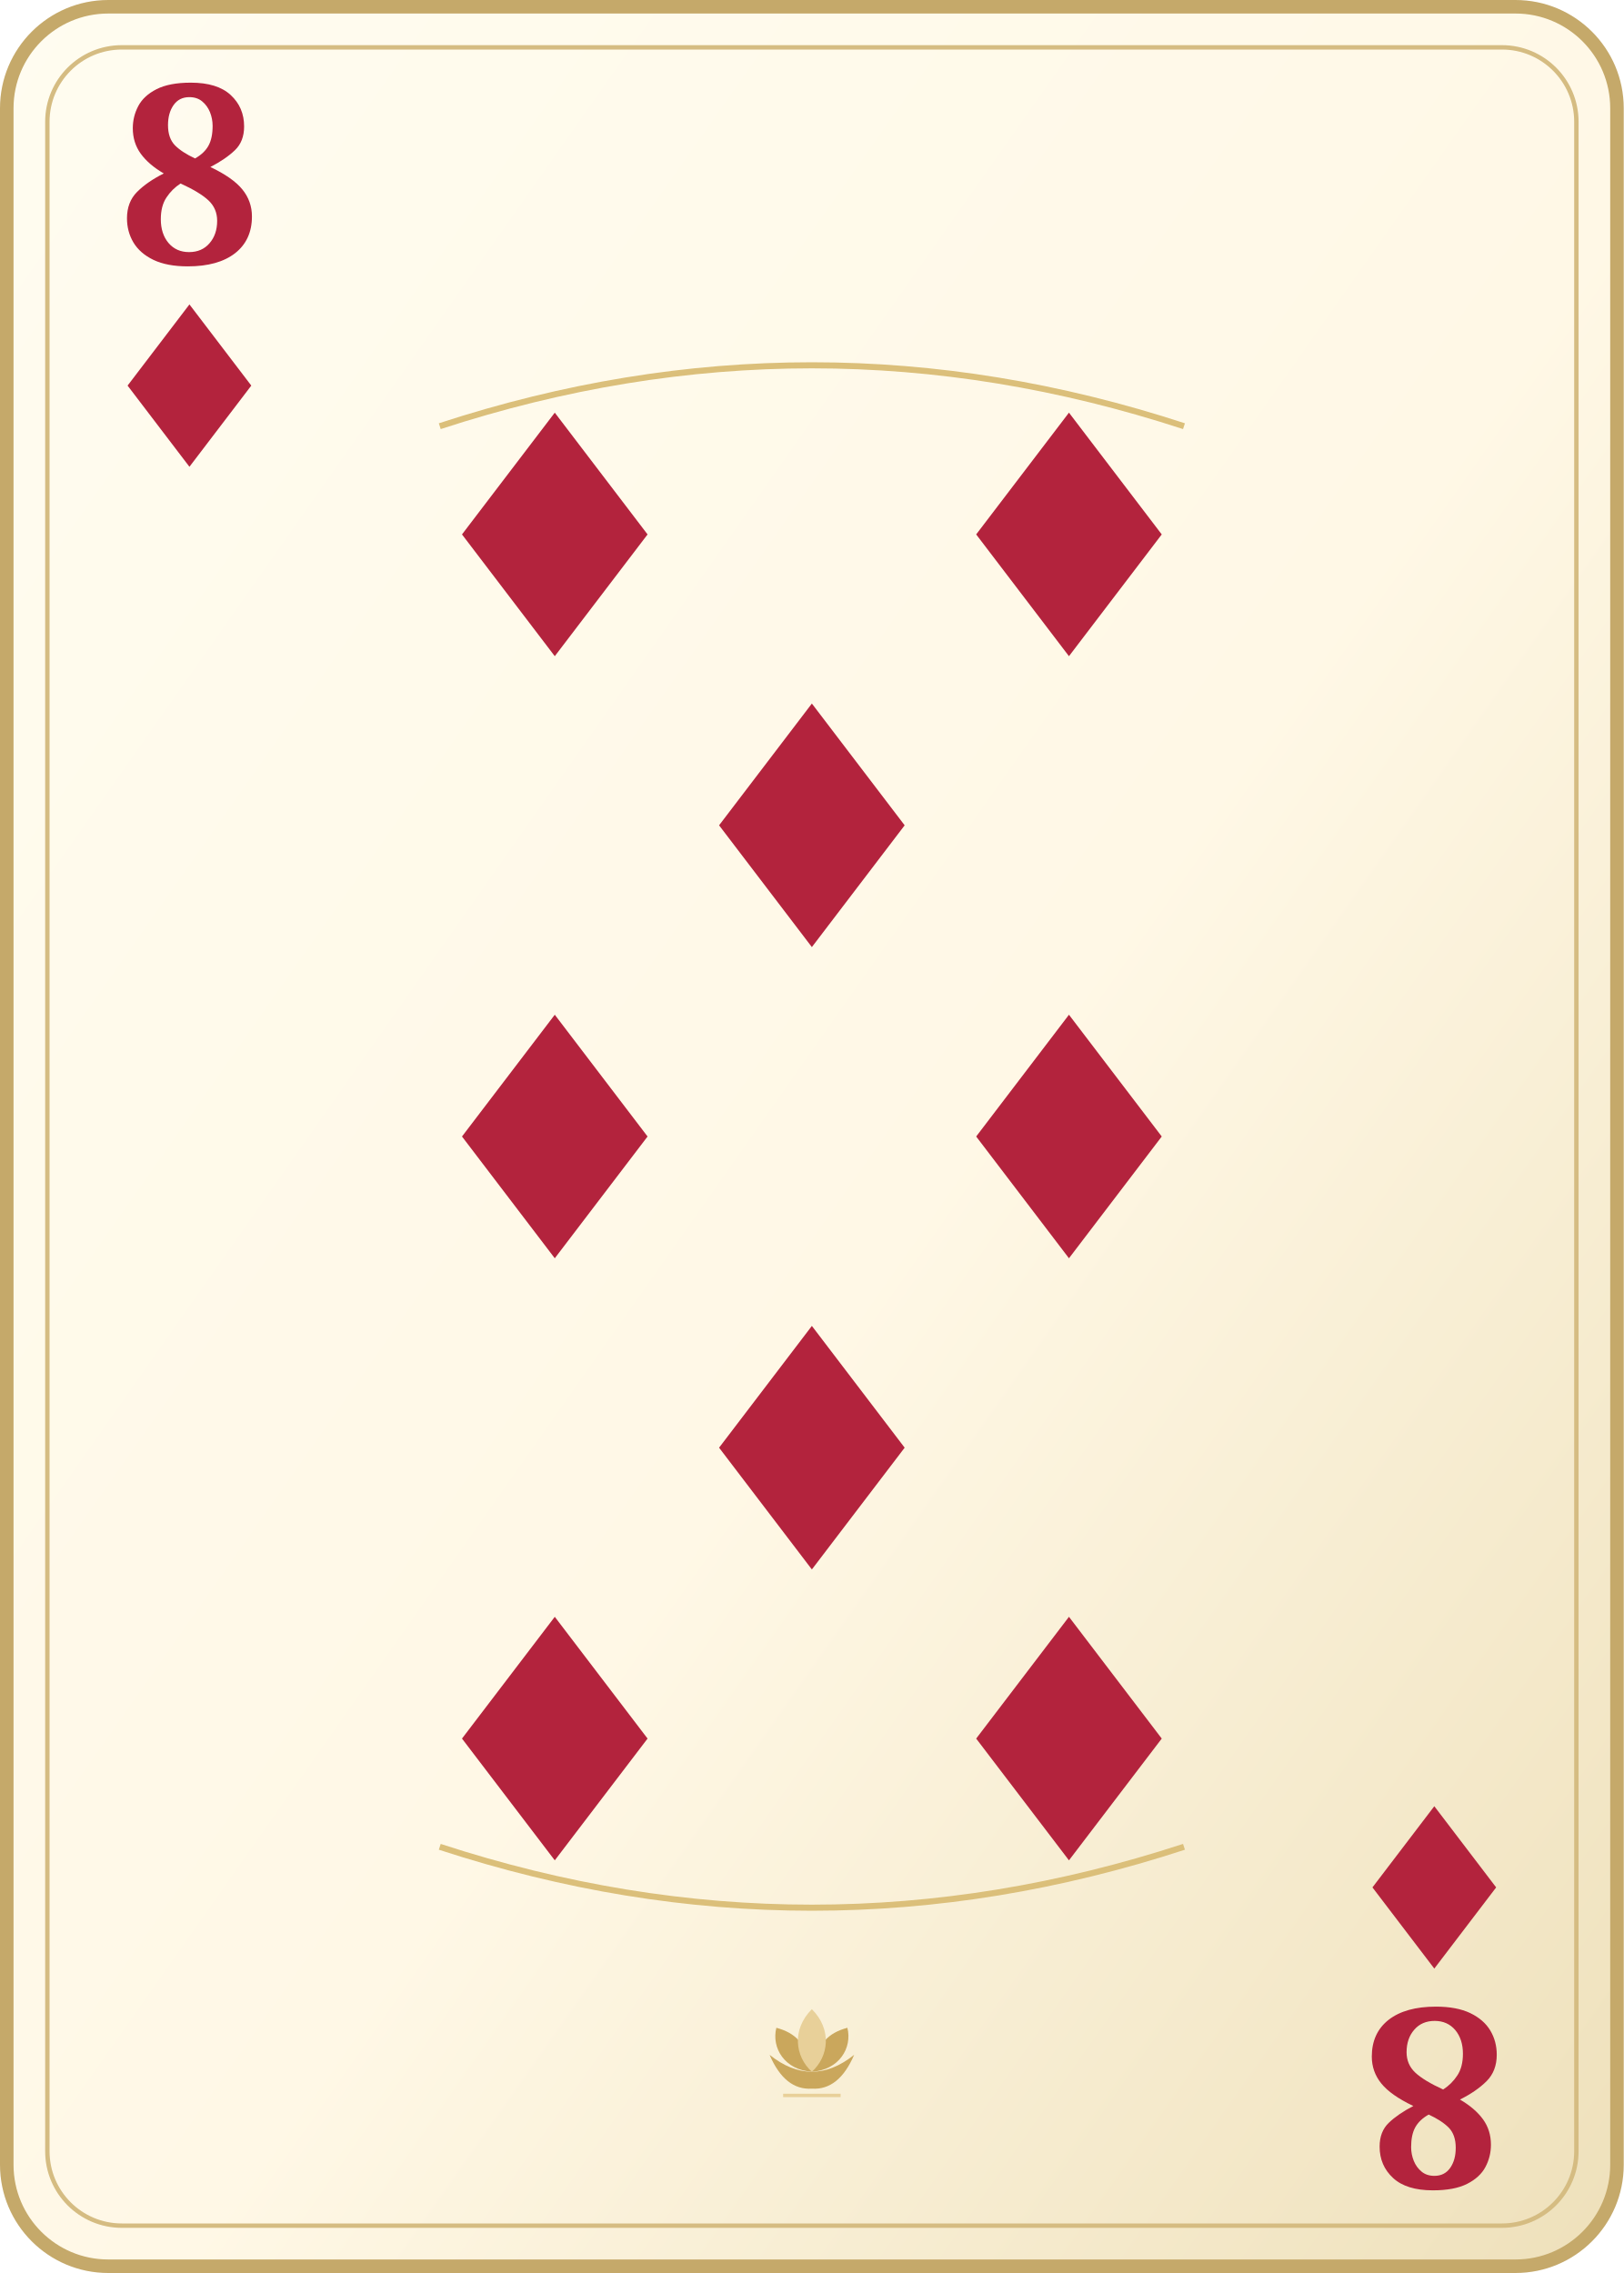
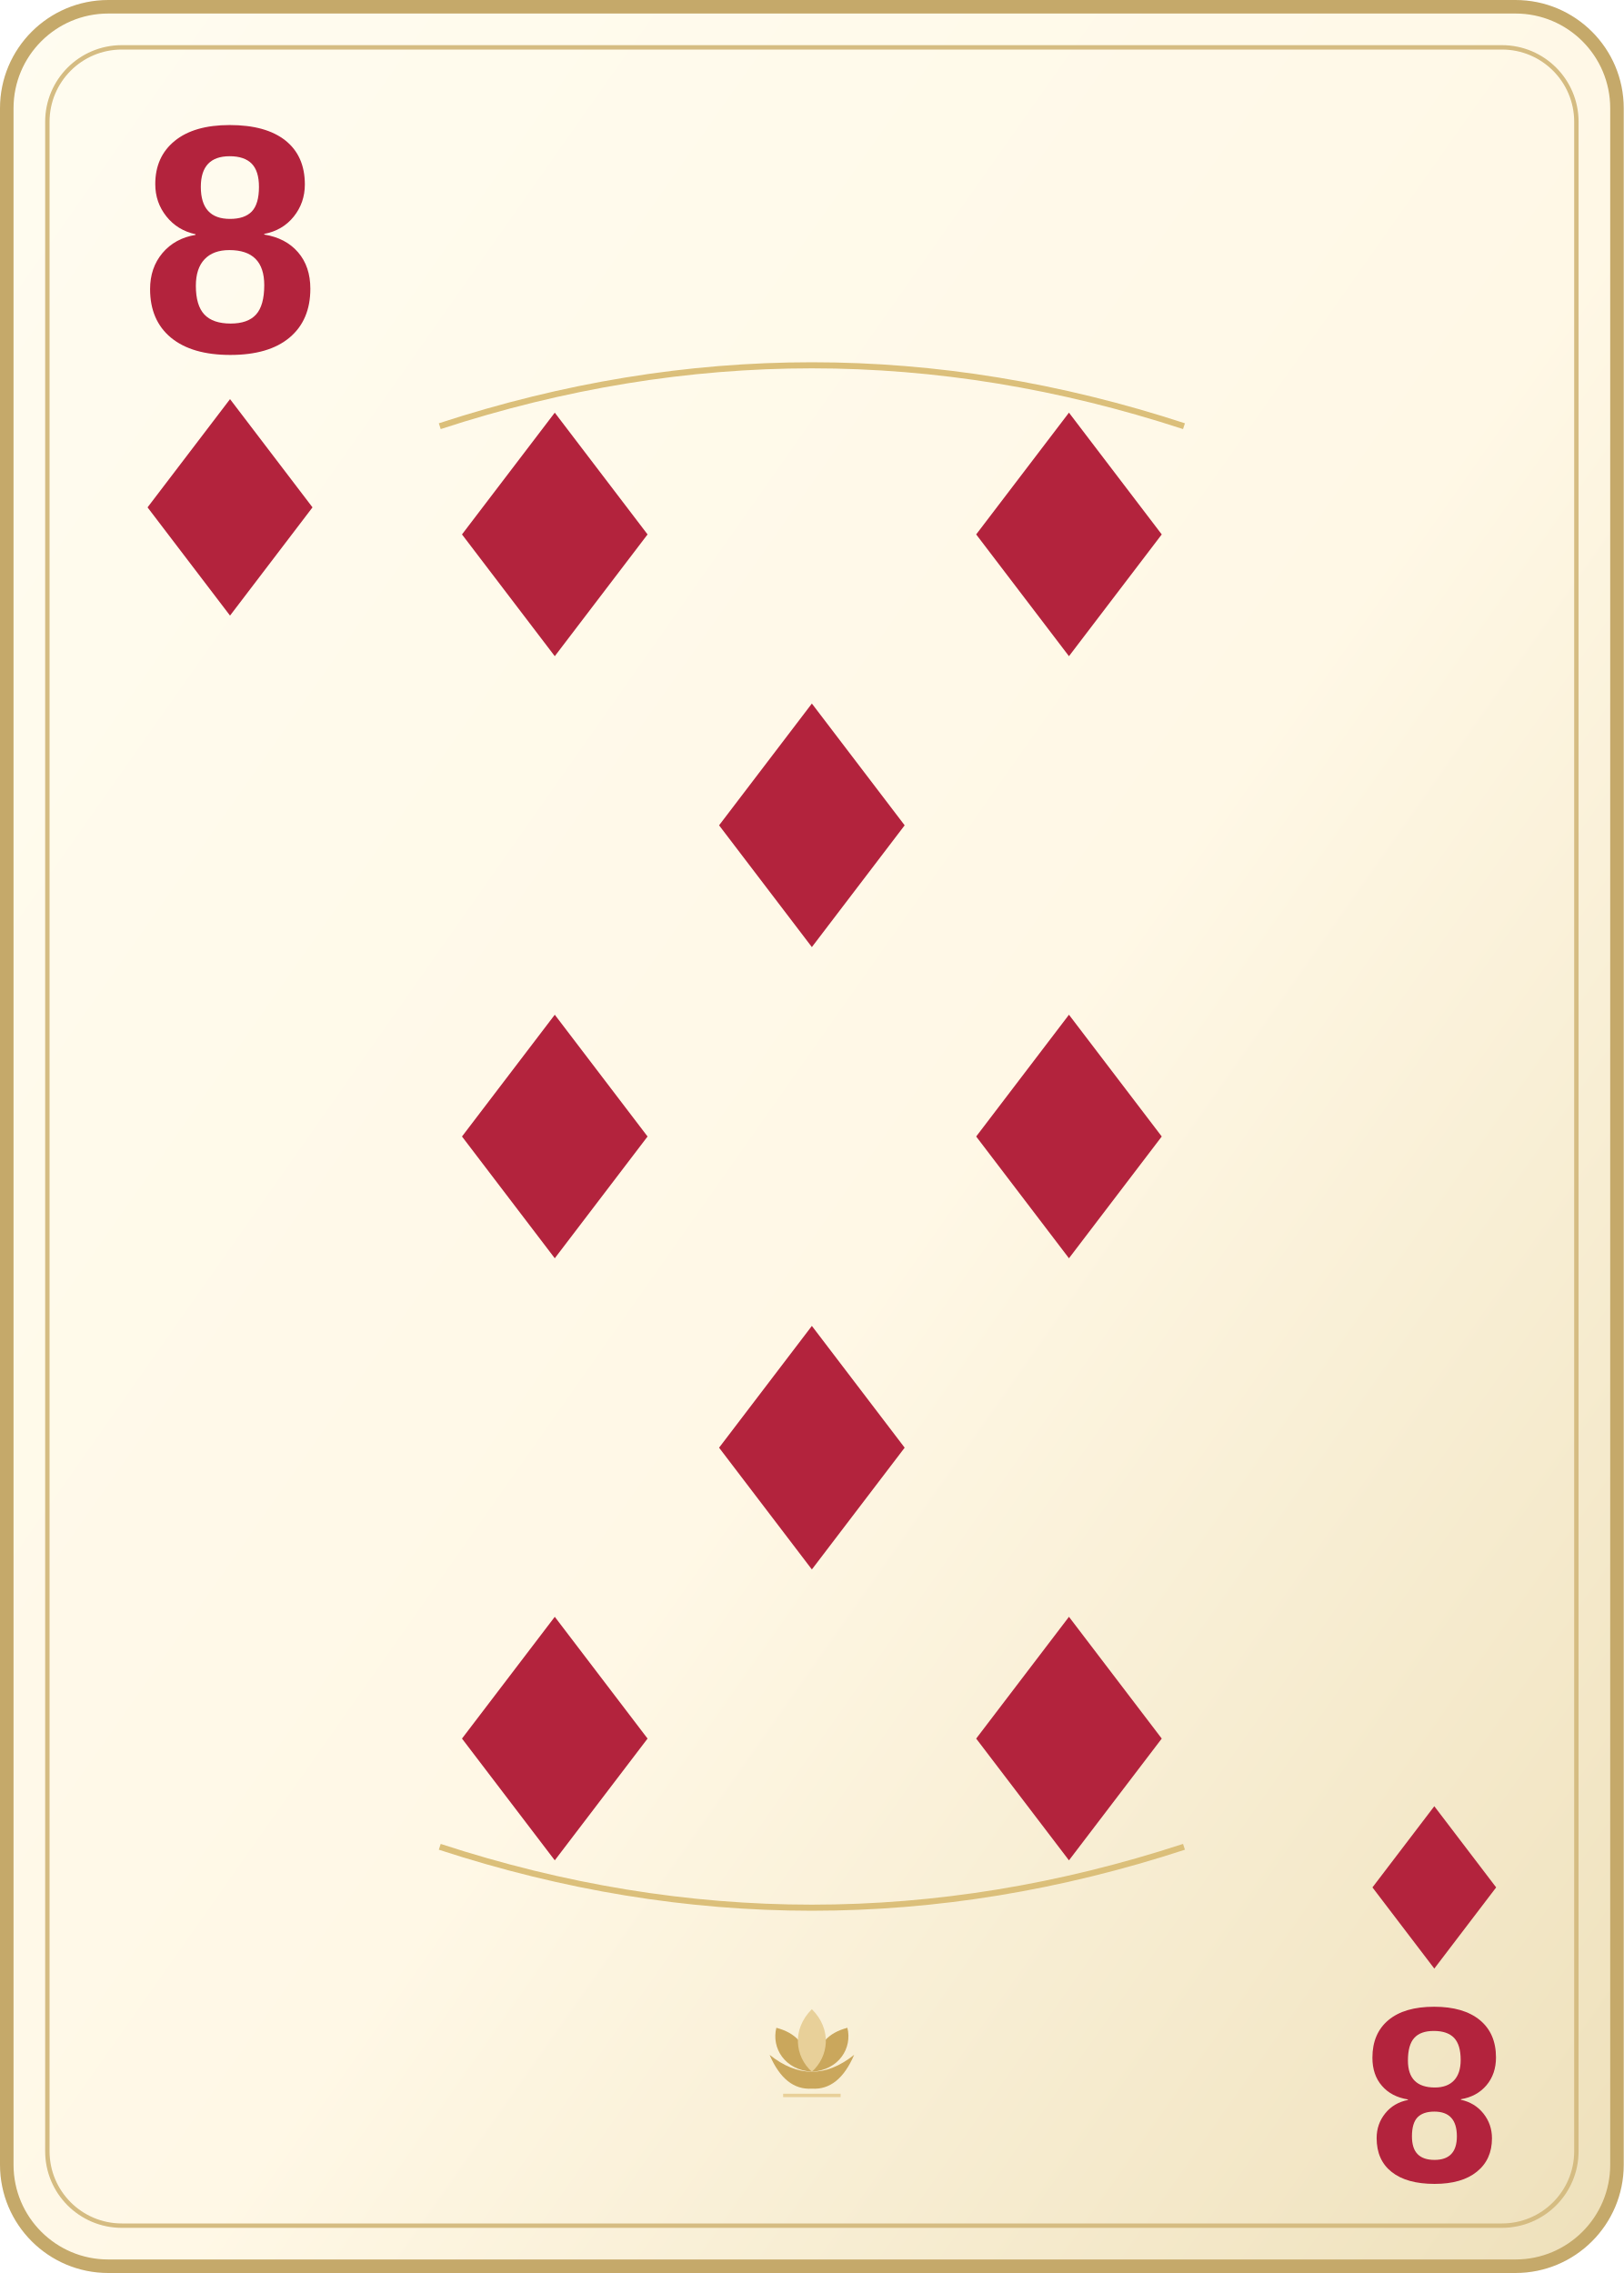
<svg xmlns="http://www.w3.org/2000/svg" width="240" height="336" viewBox="0 0 240 336" role="img" aria-label="8 of diamonds; original Chola-inspired royal court illustration">
  <defs>
    <linearGradient id="paper" x1="0" y1="0" x2="1" y2="1">
      <stop stop-color="#fffcf0" />
      <stop offset=".55" stop-color="#fff8e6" />
      <stop offset="1" stop-color="#eee0ba" />
    </linearGradient>
    <linearGradient id="metal" x1="0" y1="0" x2="1" y2="1">
      <stop stop-color="#fff1b0" />
      <stop offset=".25" stop-color="#dba943" />
      <stop offset=".54" stop-color="#ad7224" />
      <stop offset=".77" stop-color="#f6d578" />
      <stop offset="1" stop-color="#996124" />
    </linearGradient>
    <linearGradient id="robe" x1="0" y1="0" x2="1" y2=".5">
      <stop stop-color="#352c63" />
      <stop offset=".38" stop-color="#b29ace" />
      <stop offset=".59" stop-color="#624794" />
      <stop offset="1" stop-color="#352c63" />
    </linearGradient>
    <linearGradient id="skin" x1="0" y1="0" x2="1" y2=".4">
      <stop stop-color="#b66e40" />
      <stop offset=".35" stop-color="#e7ad6f" />
      <stop offset=".65" stop-color="#d09053" />
      <stop offset="1" stop-color="#9c5937" />
    </linearGradient>
    <linearGradient id="arch" x1="0" y1="0" x2="0" y2="1">
      <stop stop-color="#352c63" />
      <stop offset=".58" stop-color="#624794" />
      <stop offset="1" stop-color="#cbaa62" />
    </linearGradient>
    <radialGradient id="halo">
      <stop stop-color="#fff0ad" stop-opacity=".8" />
      <stop offset=".75" stop-color="#dfb963" stop-opacity=".12" />
      <stop offset="1" stop-color="#d6a341" stop-opacity="0" />
    </radialGradient>
  </defs>
  <rect x="1" y="1" width="238" height="334" rx="15" fill="url(#paper)" stroke="#c5a96a" stroke-width="2" />
  <rect x="7" y="7" width="226" height="322" rx="11" fill="none" stroke="#d5bc82" stroke-width=".65" />
-   <path d="M65 63Q120 45 175 63M65 273Q120 291 175 273" fill="none" stroke="#dbbf7a" stroke-width=".9" />
-   <g transform="translate(82 79) rotate(0) scale(0.8571429)">
-     <path d="M0-21L16 0L0 21L-16 0Z" fill="#b3233d" />
+   <g id="card-art">
+     <path d="M65 63Q120 45 175 63M65 273Q120 291 175 273" fill="none" stroke="#dbbf7a" stroke-width=".9" />
+     <g transform="translate(82 79) rotate(0) scale(0.8571429)">
+       <path d="M0-21L16 0L0 21L-16 0Z" fill="#b3233d" />
+     </g>
+     <g transform="translate(158 79) rotate(0) scale(0.8571429)">
+       <path d="M0-21L16 0L0 21L-16 0Z" fill="#b3233d" />
+     </g>
+     <g transform="translate(120 122) rotate(0) scale(0.8571429)">
+       <path d="M0-21L16 0L0 21L-16 0Z" fill="#b3233d" />
+     </g>
+     <g transform="translate(82 168) rotate(0) scale(0.8571429)">
+       <path d="M0-21L16 0L0 21L-16 0Z" fill="#b3233d" />
+     </g>
+     <g transform="translate(158 168) rotate(0) scale(0.8571429)">
+       <path d="M0-21L16 0L0 21L-16 0Z" fill="#b3233d" />
+     </g>
+     <g transform="translate(120 214) rotate(180) scale(0.8571429)">
+       <path d="M0-21L16 0L0 21L-16 0Z" fill="#b3233d" />
+     </g>
+     <g transform="translate(82 257) rotate(180) scale(0.8571429)">
+       <path d="M0-21L16 0L0 21L-16 0Z" fill="#b3233d" />
+     </g>
+     <g transform="translate(158 257) rotate(180) scale(0.8571429)">
+       <path d="M0-21L16 0L0 21L-16 0Z" fill="#b3233d" />
+     </g>
+     <g transform="translate(120 303) scale(0.25)">
+       <path d="M0 13C-16 12-24-1-21-13C-10-10-3-4 0 13Z" fill="#caa75c" />
+       <path d="M0 13C16 12 24-1 21-13C10-10 3-4 0 13Z" fill="#caa75c" />
+       <path d="M0 13C-10 4-12-12 0-24C12-12 10 4 0 13Z" fill="#e8d099" />
+       <path d="M-25 3Q0 23 25 3Q16 24 0 23Q-16 24-25 3Z" fill="#caa75c" />
+       <path d="M-17 27L17 27" fill="none" stroke="#e8d099" stroke-width="2" />
+     </g>
  </g>
-   <g transform="translate(158 79) rotate(0) scale(0.8571429)">
-     <path d="M0-21L16 0L0 21L-16 0Z" fill="#b3233d" />
+   <g id="primary-index">
+     <text id="index-rank" x="34" y="52" text-anchor="middle" fill="#b3233d" font-family="Arial,Helvetica,sans-serif" font-weight="700" font-size="48">8</text>
+     <g id="index-suit">
+       <g transform="translate(34 75) rotate(0) scale(0.7619048)">
+         <path d="M0-21L16 0L0 21L-16 0Z" fill="#b3233d" />
+       </g>
+     </g>
  </g>
-   <g transform="translate(120 122) rotate(0) scale(0.8571429)">
-     <path d="M0-21L16 0L0 21L-16 0Z" fill="#b3233d" />
-   </g>
-   <g transform="translate(82 168) rotate(0) scale(0.8571429)">
-     <path d="M0-21L16 0L0 21L-16 0Z" fill="#b3233d" />
-   </g>
-   <g transform="translate(158 168) rotate(0) scale(0.8571429)">
-     <path d="M0-21L16 0L0 21L-16 0Z" fill="#b3233d" />
-   </g>
-   <g transform="translate(120 214) rotate(180) scale(0.8571429)">
-     <path d="M0-21L16 0L0 21L-16 0Z" fill="#b3233d" />
-   </g>
-   <g transform="translate(82 257) rotate(180) scale(0.8571429)">
-     <path d="M0-21L16 0L0 21L-16 0Z" fill="#b3233d" />
-   </g>
-   <g transform="translate(158 257) rotate(180) scale(0.8571429)">
-     <path d="M0-21L16 0L0 21L-16 0Z" fill="#b3233d" />
-   </g>
-   <g transform="translate(120 303) scale(0.25)">
-     <path d="M0 13C-16 12-24-1-21-13C-10-10-3-4 0 13Z" fill="#caa75c" />
-     <path d="M0 13C16 12 24-1 21-13C10-10 3-4 0 13Z" fill="#caa75c" />
-     <path d="M0 13C-10 4-12-12 0-24C12-12 10 4 0 13Z" fill="#e8d099" />
-     <path d="M-25 3Q0 23 25 3Q16 24 0 23Q-16 24-25 3Z" fill="#caa75c" />
-     <path d="M-17 27L17 27" fill="none" stroke="#e8d099" stroke-width="2" />
-   </g>
-   <text x="28" y="39" text-anchor="middle" fill="#b3233d" font-family="Georgia,serif" font-weight="bold" font-size="37">8</text>
-   <g transform="translate(28 57) rotate(0) scale(0.5714286)">
-     <path d="M0-21L16 0L0 21L-16 0Z" fill="#b3233d" />
-   </g>
-   <g transform="rotate(180 120 168)">
-     <text x="28" y="39" text-anchor="middle" fill="#b3233d" font-family="Georgia,serif" font-weight="bold" font-size="37">8</text>
+   <g id="secondary-index" transform="rotate(180 120 168)">
+     <text x="28" y="39" text-anchor="middle" fill="#b3233d" font-family="Arial,Helvetica,sans-serif" font-weight="700" font-size="37">8</text>
    <g transform="translate(28 57) rotate(0) scale(0.5714286)">
      <path d="M0-21L16 0L0 21L-16 0Z" fill="#b3233d" />
    </g>
  </g>
</svg>
